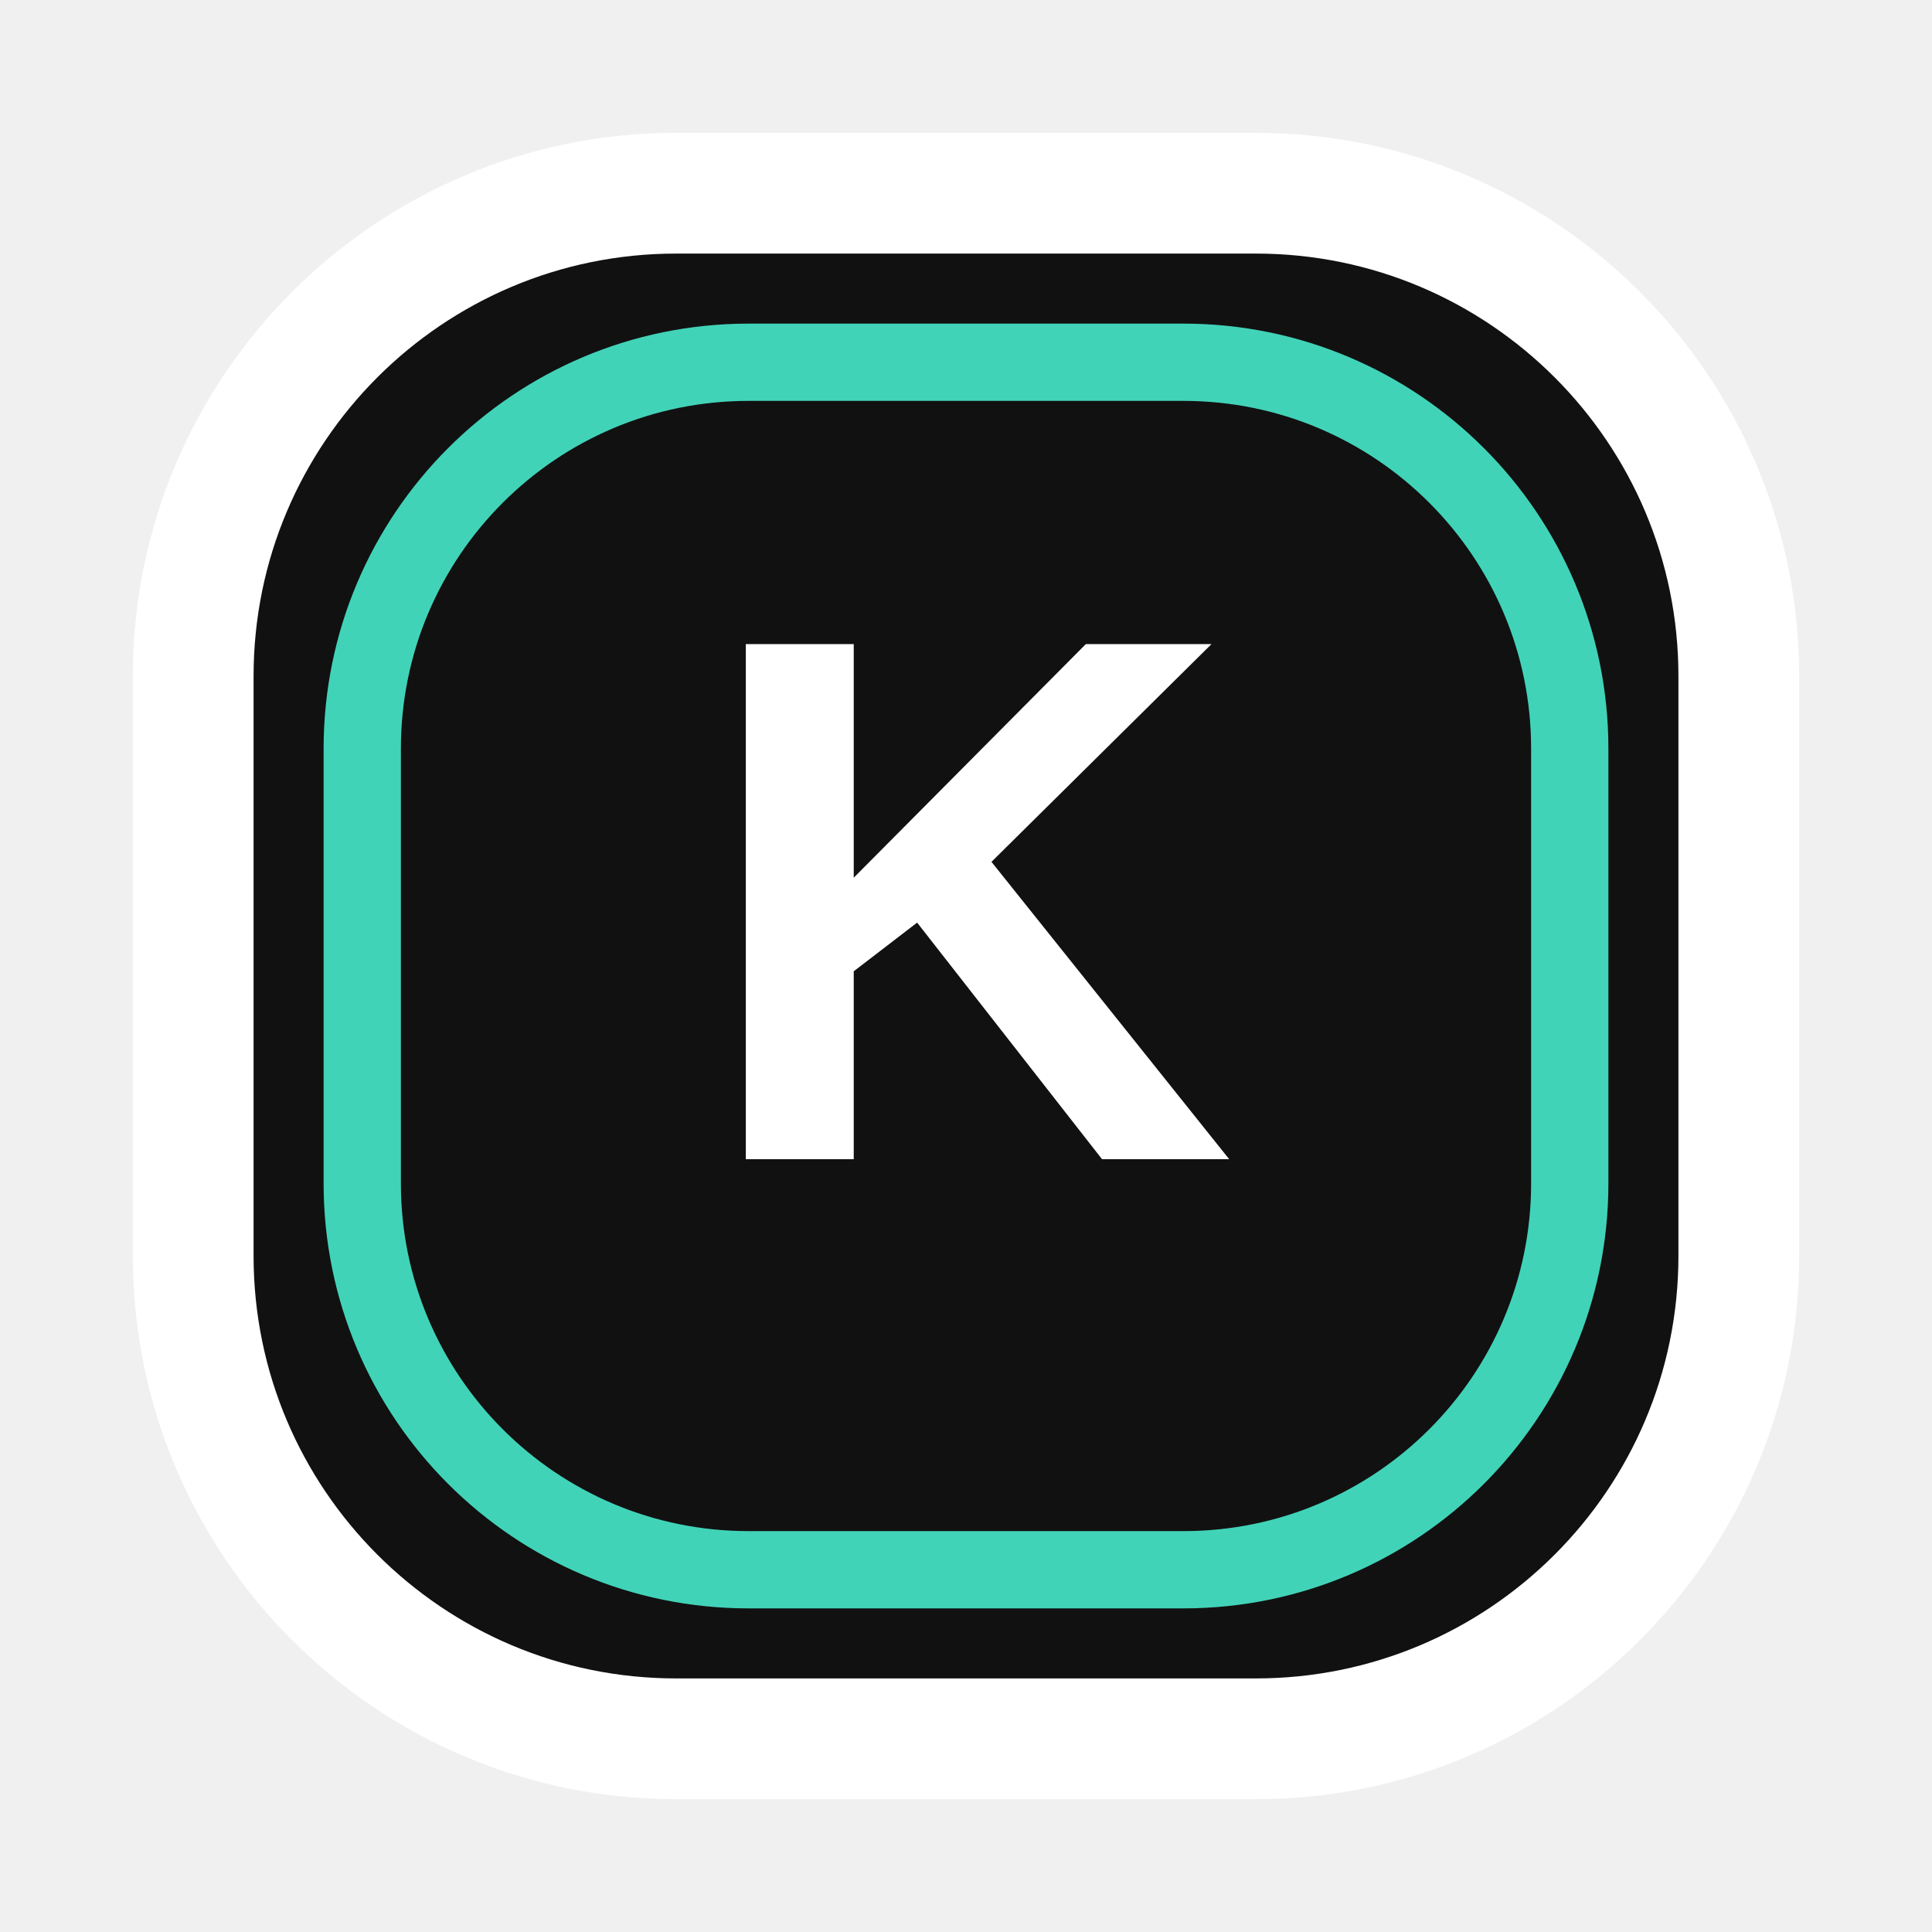
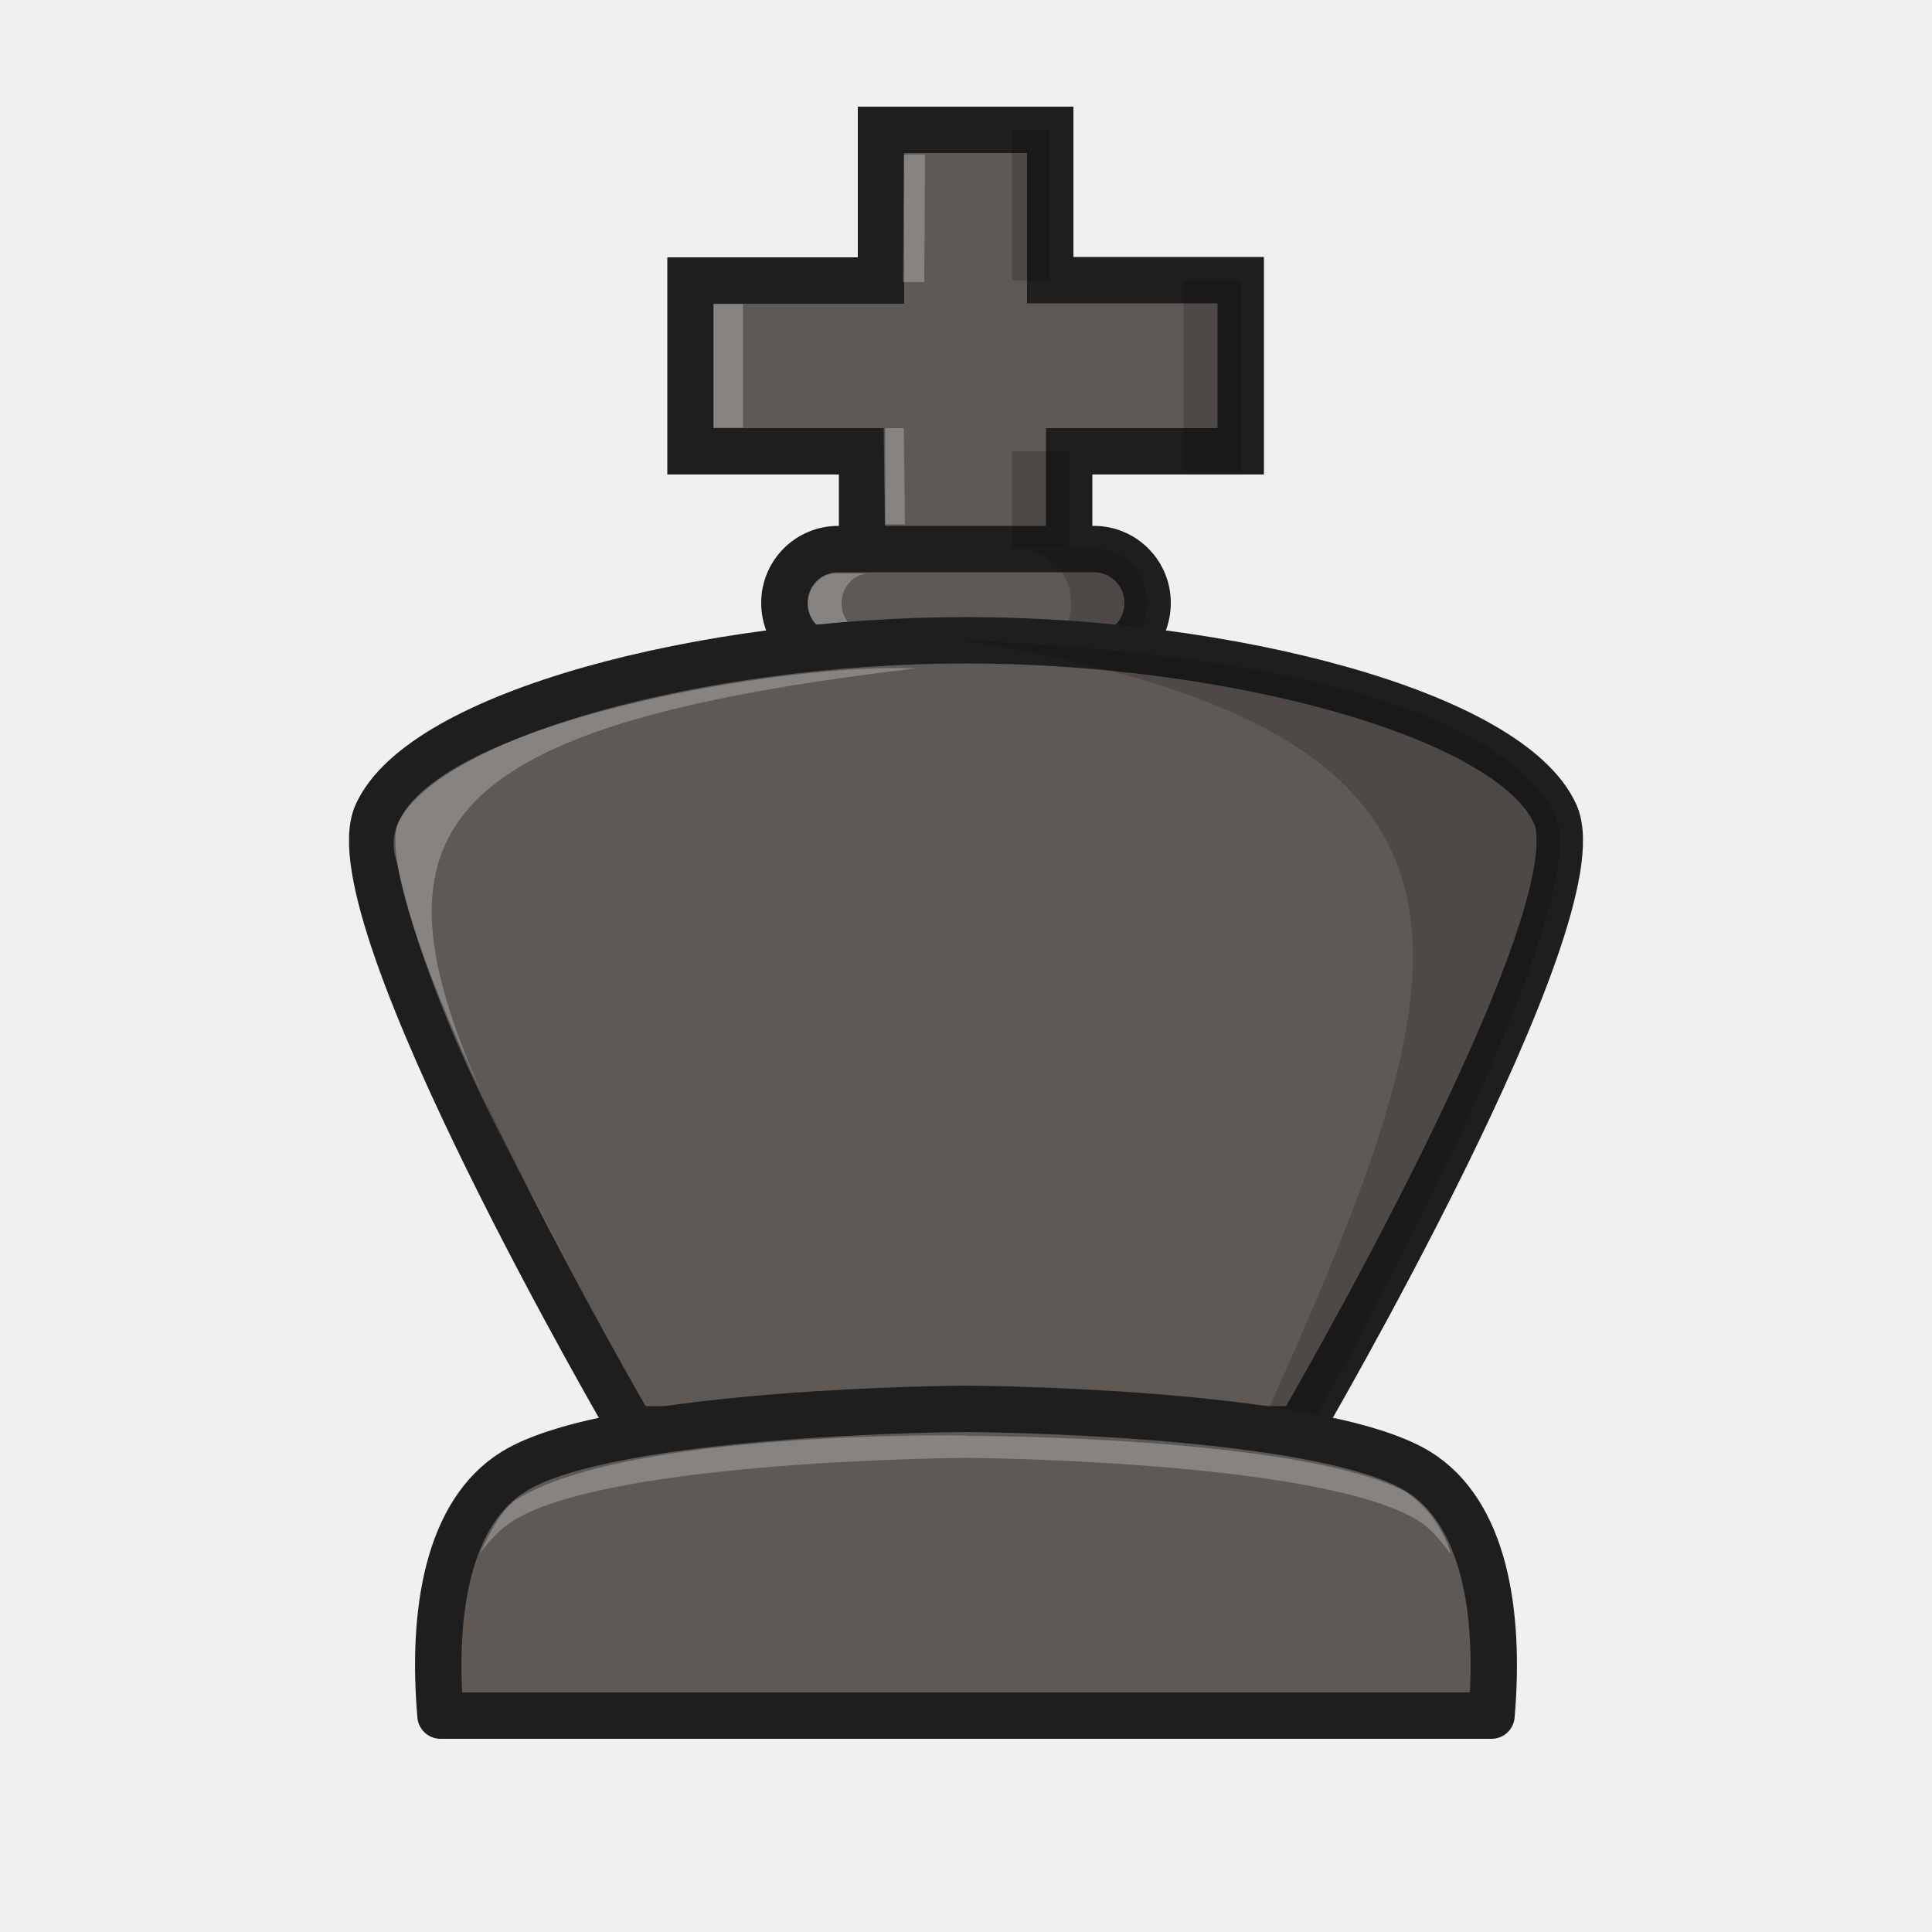
- <svg xmlns="http://www.w3.org/2000/svg" viewBox="0 0 80 80" role="img" aria-labelledby="title desc">
-   <rect x="8" y="8" width="64" height="64" rx="20" fill="#111111" stroke="#ffffff" stroke-width="5" />
-   <rect x="15" y="15" width="50" height="50" rx="16" fill="none" stroke="#41d3b8" stroke-width="3.2" />
-   <text x="40" y="48" text-anchor="middle" font-family="Manrope, Arial, sans-serif" font-size="31" font-weight="900" fill="#ffffff">K</text>
+ <svg xmlns="http://www.w3.org/2000/svg" fill-rule="evenodd" clip-rule="evenodd" image-rendering="optimizeQuality" shape-rendering="geometricPrecision" text-rendering="geometricPrecision" viewBox="0 0 50 50">
+   <path fill="#5f5955" stroke="#1e1e1e" stroke-linecap="round" stroke-width="1.2" d="M27.67 15.22v-3.54h4.44V7.25h-4.93V3.36H22.8v3.9h-4.93v4.42h4.44v3.55" />
+   <rect width="9.4" height="2.79" x="20.3" y="14.21" fill="#5f5955" stroke="#1e1e1e" stroke-linejoin="round" stroke-width="1.2" ry="1.39" />
+   <path d="M26.42 14.21c.72 0 1.3.63 1.3 1.4s-.58 1.4-1.3 1.4h1.97c.72 0 1.3-.63 1.3-1.4s-.58-1.4-1.3-1.4z" opacity=".18" />
+   <path fill="#fff" d="M21.63 14.84c-.4 0-.72.35-.72.78 0 .42.32.77.72.77h.88c-.4 0-.73-.35-.73-.78 0-.42.32-.77.72-.77z" opacity=".25" />
+   <path fill="#5f5955" stroke="#1e1e1e" stroke-linecap="round" stroke-width="1.2" d="M33.63 36.99s7.78-13.32 6.62-15.92c-1.17-2.6-8.48-4.5-15.25-4.5s-14.08 1.9-15.25 4.5c-1.16 2.6 6.61 15.92 6.61 15.92z" />
+   <path d="M25 16.58c15.93 2.62 12.57 9.35 6.64 22.54l2.02-1.73s7.75-13.72 6.59-16.32c-1.55-2.83-7.5-4.16-15.25-4.5z" opacity=".18" />
+   <path fill="#fff" d="M23.77 17.3c-3.9-.19-14.63 1.8-13.5 5.01.8 3.73 2.75 7.25 4.5 10.5-5.69-10.33-5.94-13.77 9-15.52zM23.39 4l-.02 3.3h.55l.02-3.3zm-4.93 3.87v3.2h.77v-3.2zm4.41 3.21.03 2.49h.52l-.03-2.49z" opacity=".25" />
+   <path d="M26.19 3.36v3.9h.99v-3.9zm4.44 3.9v4.94h1.48V7.25zm-4.44 4.42v2.5h1.48v-2.5z" opacity=".18" />
+   <path fill="#5f5955" stroke="#1e1e1e" stroke-linejoin="round" stroke-width="1.2" d="M25 36.46s-9.13.04-11.7 1.62c-1.72 1.06-2.13 3.65-1.9 6.32h27.2c.23-2.67-.18-5.26-1.9-6.32C34.12 36.5 25 36.46 25 36.46z" />
+   <path fill="#fff" d="M25 37.15S16.29 37 13.38 38.8c-.37.23-.7.84-.96 1.4.26-.34.5-.62.89-.86C15.87 37.78 25 37.73 25 37.73s9.13.05 11.7 1.62c.38.24.58.54.85.87a3 3 0 0 0-1.15-1.6C33.65 37.15 25 37.16 25 37.16z" opacity=".25" />
</svg>
